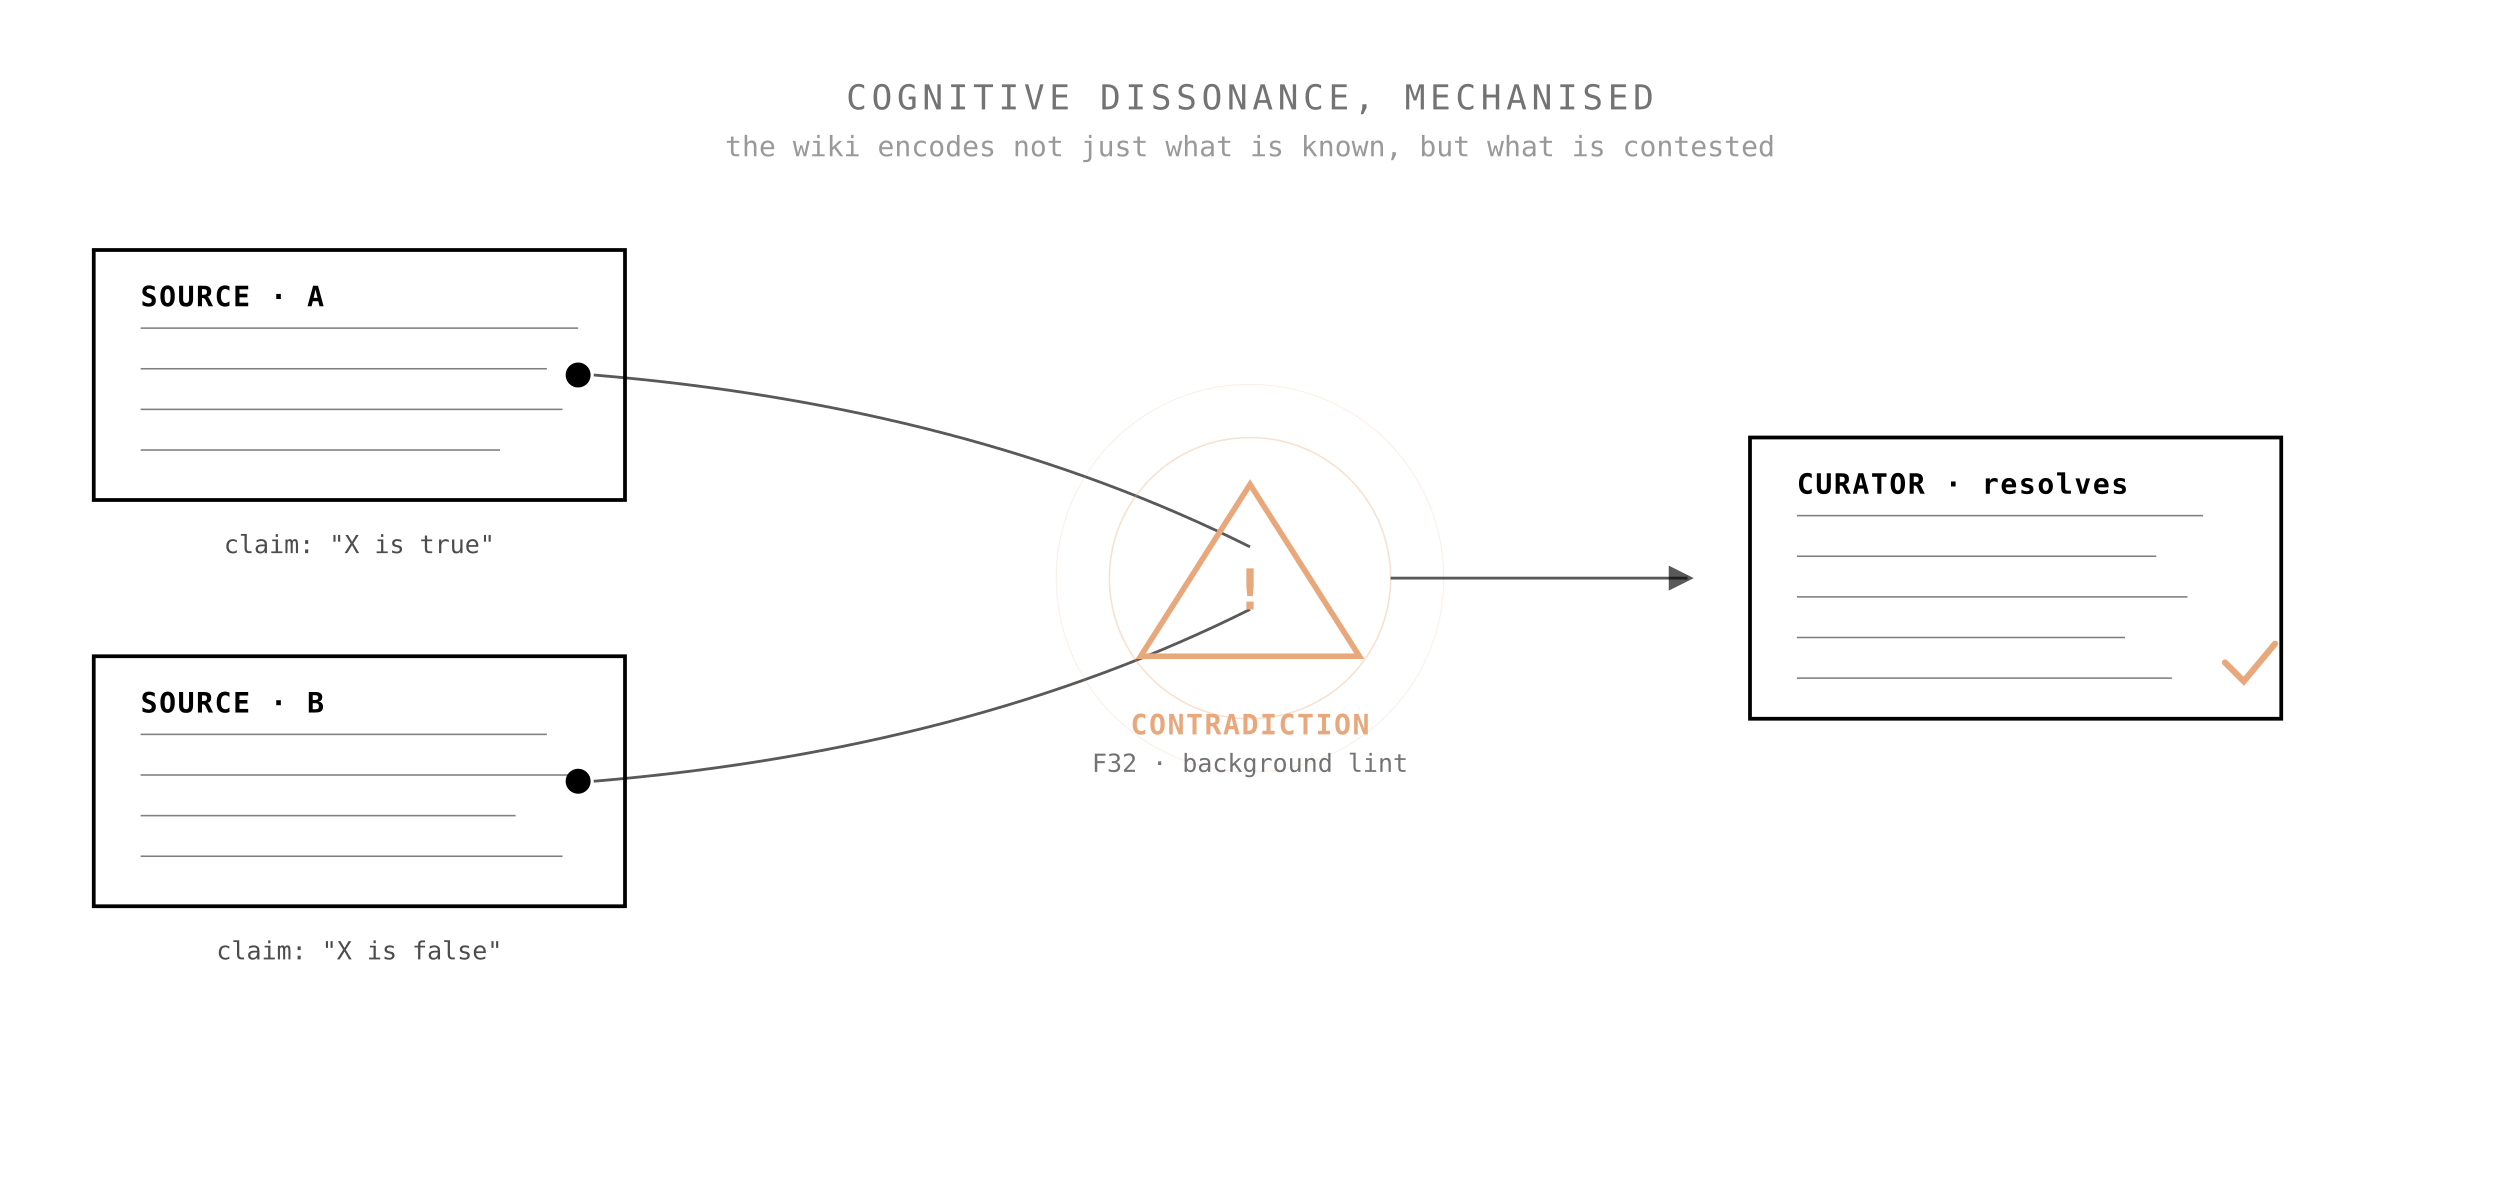
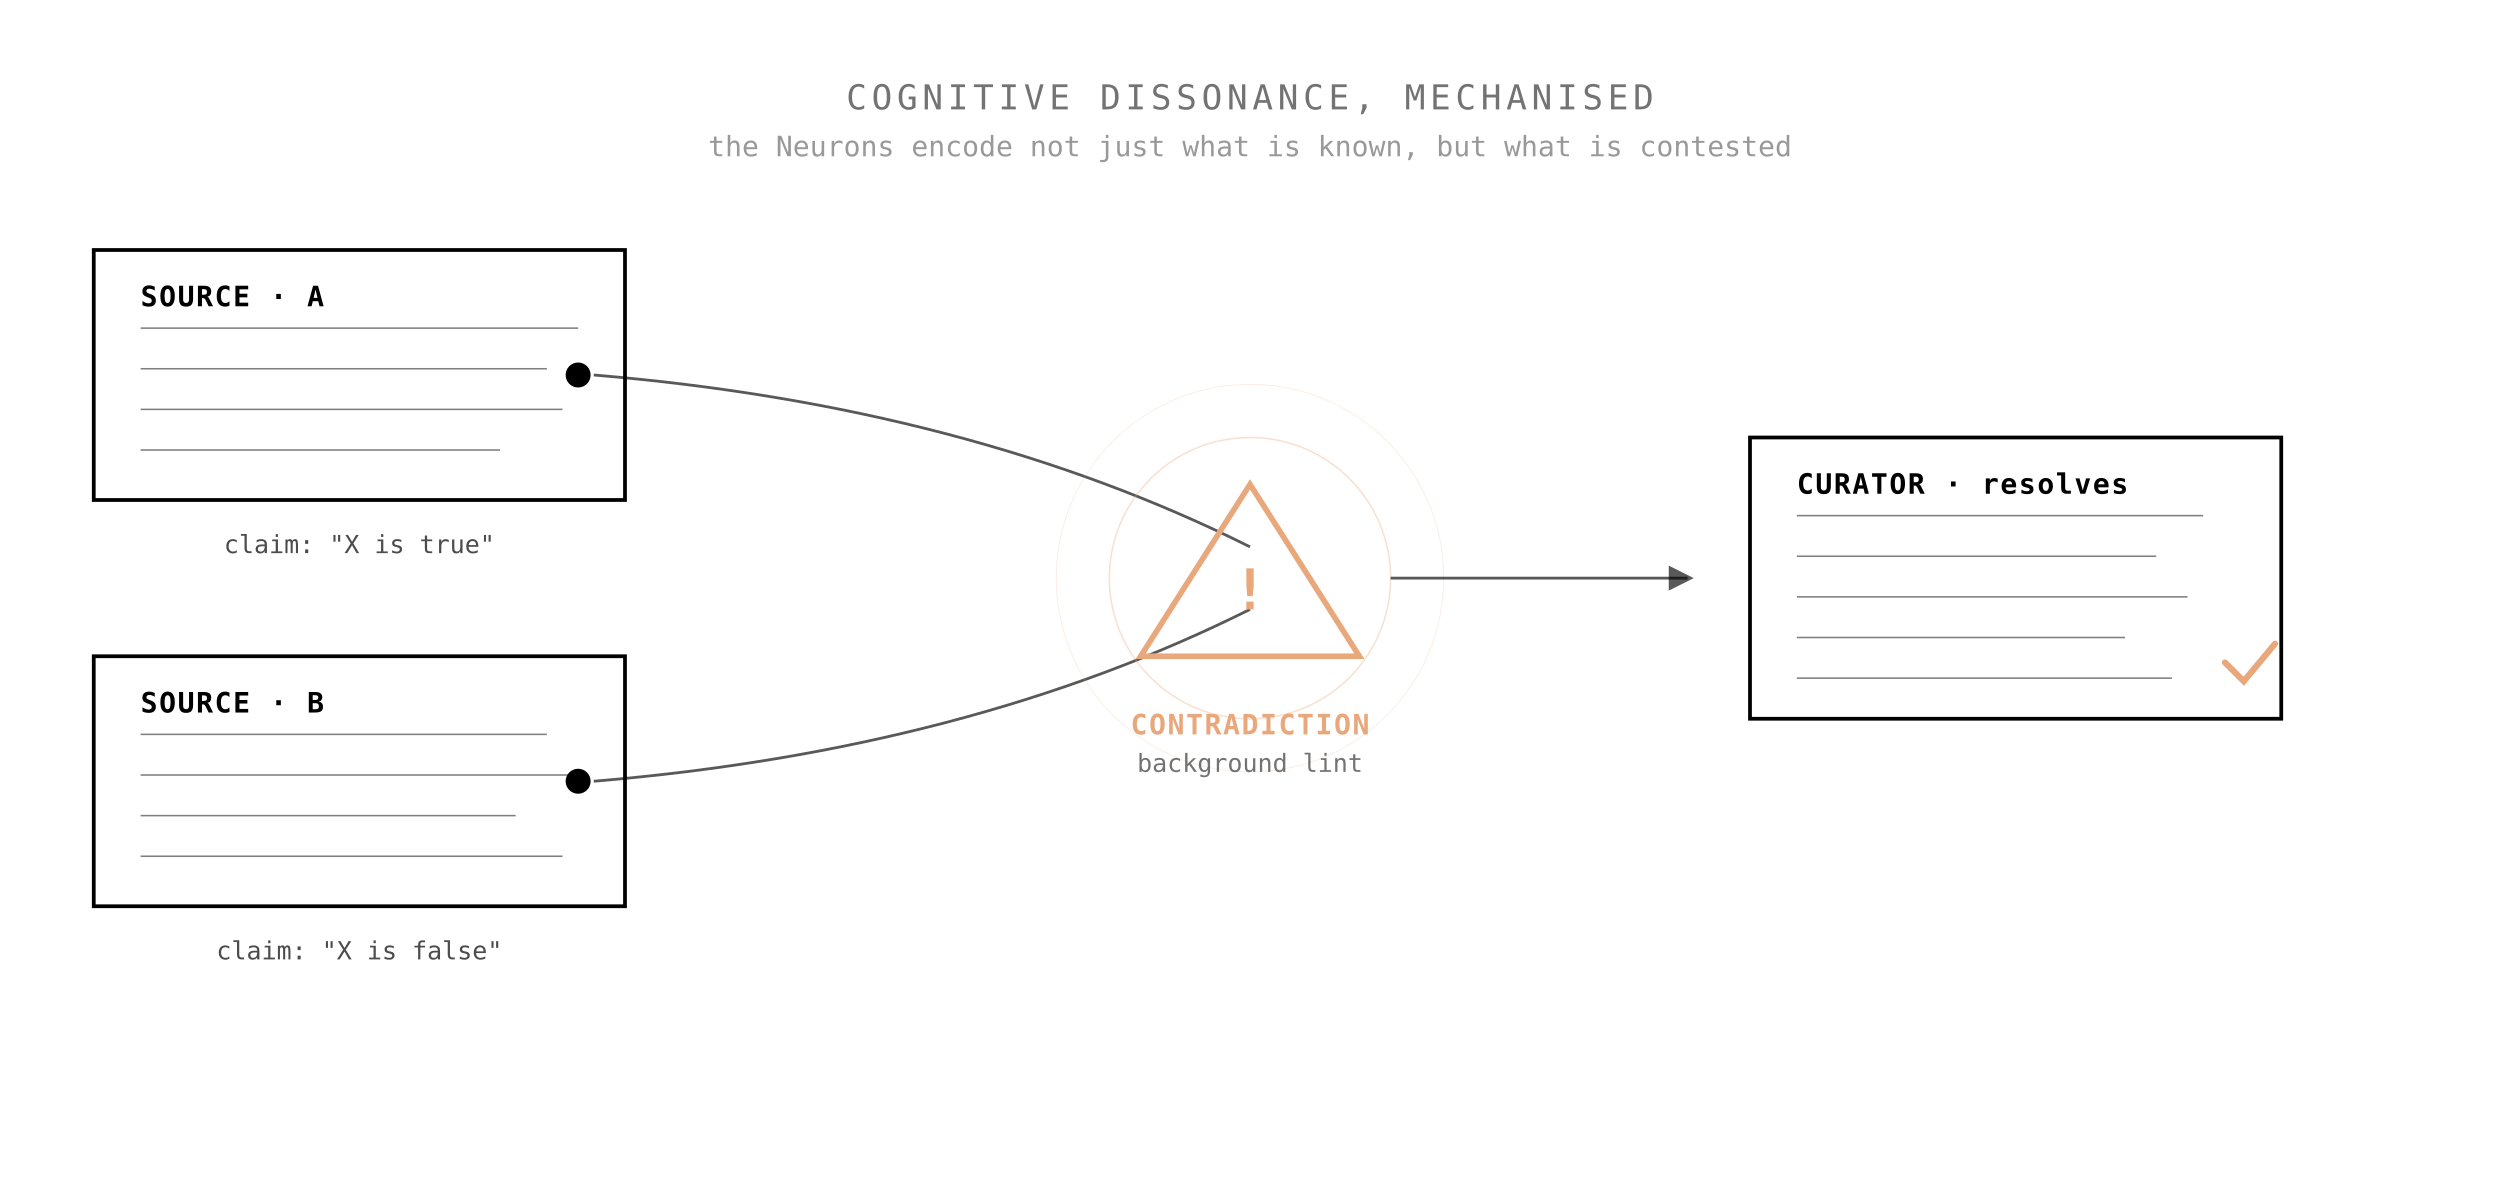
<svg xmlns="http://www.w3.org/2000/svg" viewBox="20 30 800 380" role="img" aria-label="Two sources with contradicting claims meet at a contradiction check, routed to curator for resolution">
  <g fill="none" stroke="currentColor" stroke-width="1.2">
    <rect x="50" y="110" width="170" height="80" />
  </g>
  <g stroke="currentColor" stroke-width="0.5" opacity="0.5">
    <line x1="65" y1="135" x2="205" y2="135" />
    <line x1="65" y1="148" x2="195" y2="148" />
    <line x1="65" y1="161" x2="200" y2="161" />
    <line x1="65" y1="174" x2="180" y2="174" />
  </g>
  <text x="65" y="128" font-family="monospace" font-size="9" fill="currentColor" font-weight="bold" letter-spacing="0.5">SOURCE · A</text>
  <circle cx="205" cy="150" r="4" fill="currentColor" />
  <text x="135" y="207" font-family="monospace" font-size="8" fill="currentColor" text-anchor="middle" opacity="0.7">claim: "X is true"</text>
  <g fill="none" stroke="currentColor" stroke-width="1.2">
    <rect x="50" y="240" width="170" height="80" />
  </g>
  <g stroke="currentColor" stroke-width="0.5" opacity="0.5">
    <line x1="65" y1="265" x2="195" y2="265" />
    <line x1="65" y1="278" x2="205" y2="278" />
    <line x1="65" y1="291" x2="185" y2="291" />
    <line x1="65" y1="304" x2="200" y2="304" />
  </g>
  <text x="65" y="258" font-family="monospace" font-size="9" fill="currentColor" font-weight="bold" letter-spacing="0.5">SOURCE · B</text>
  <circle cx="205" cy="280" r="4" fill="currentColor" />
  <text x="135" y="337" font-family="monospace" font-size="8" fill="currentColor" text-anchor="middle" opacity="0.7">claim: "X is false"</text>
  <g stroke="currentColor" stroke-width="0.9" fill="none" opacity="0.65">
    <path d="M 210 150 Q 330 160 420 205" />
    <path d="M 210 280 Q 330 270 420 225" />
  </g>
  <polygon points="420,185 455,240 385,240" fill="none" stroke="#e8a87c" stroke-width="1.8" />
  <text x="420" y="225" font-family="monospace" font-size="18" fill="#e8a87c" text-anchor="middle" font-weight="bold">!</text>
  <circle cx="420" cy="215" r="45" fill="none" stroke="#e8a87c" stroke-width="0.5" opacity="0.35" />
  <circle cx="420" cy="215" r="62" fill="none" stroke="#e8a87c" stroke-width="0.3" opacity="0.2" />
  <text x="420" y="265" font-family="monospace" font-size="9" fill="#e8a87c" text-anchor="middle" font-weight="bold" letter-spacing="0.5">CONTRADICTION</text>
-   <text x="420" y="277" font-family="monospace" font-size="8" fill="currentColor" text-anchor="middle" opacity="0.55">F32 · background lint</text>
+   <text x="420" y="277" font-family="monospace" font-size="8" fill="currentColor" text-anchor="middle" opacity="0.55">background lint</text>
  <line x1="465" y1="215" x2="560" y2="215" stroke="currentColor" stroke-width="0.9" opacity="0.65" />
  <polygon points="562,215 554,211 554,219" fill="currentColor" opacity="0.65" />
  <g fill="none" stroke="currentColor" stroke-width="1.2">
    <rect x="580" y="170" width="170" height="90" />
  </g>
  <g stroke="currentColor" stroke-width="0.5" opacity="0.5">
    <line x1="595" y1="195" x2="725" y2="195" />
    <line x1="595" y1="208" x2="710" y2="208" />
    <line x1="595" y1="221" x2="720" y2="221" />
    <line x1="595" y1="234" x2="700" y2="234" />
    <line x1="595" y1="247" x2="715" y2="247" />
  </g>
  <text x="595" y="188" font-family="monospace" font-size="9" fill="currentColor" font-weight="bold" letter-spacing="0.5">CURATOR · resolves</text>
  <g stroke="#e8a87c" stroke-width="2" fill="none" stroke-linecap="round">
    <path d="M 732 242 L 738 248 L 748 236" />
  </g>
  <text x="420" y="65" font-family="monospace" font-size="11" fill="currentColor" text-anchor="middle" opacity="0.55" letter-spacing="1.5">COGNITIVE DISSONANCE, MECHANISED</text>
-   <text x="420" y="80" font-family="monospace" font-size="9" fill="currentColor" text-anchor="middle" opacity="0.4">the wiki encodes not just what is known, but what is contested</text>
+   <text x="420" y="80" font-family="monospace" font-size="9" fill="currentColor" text-anchor="middle" opacity="0.4">the Neurons encode not just what is known, but what is contested</text>
</svg>
